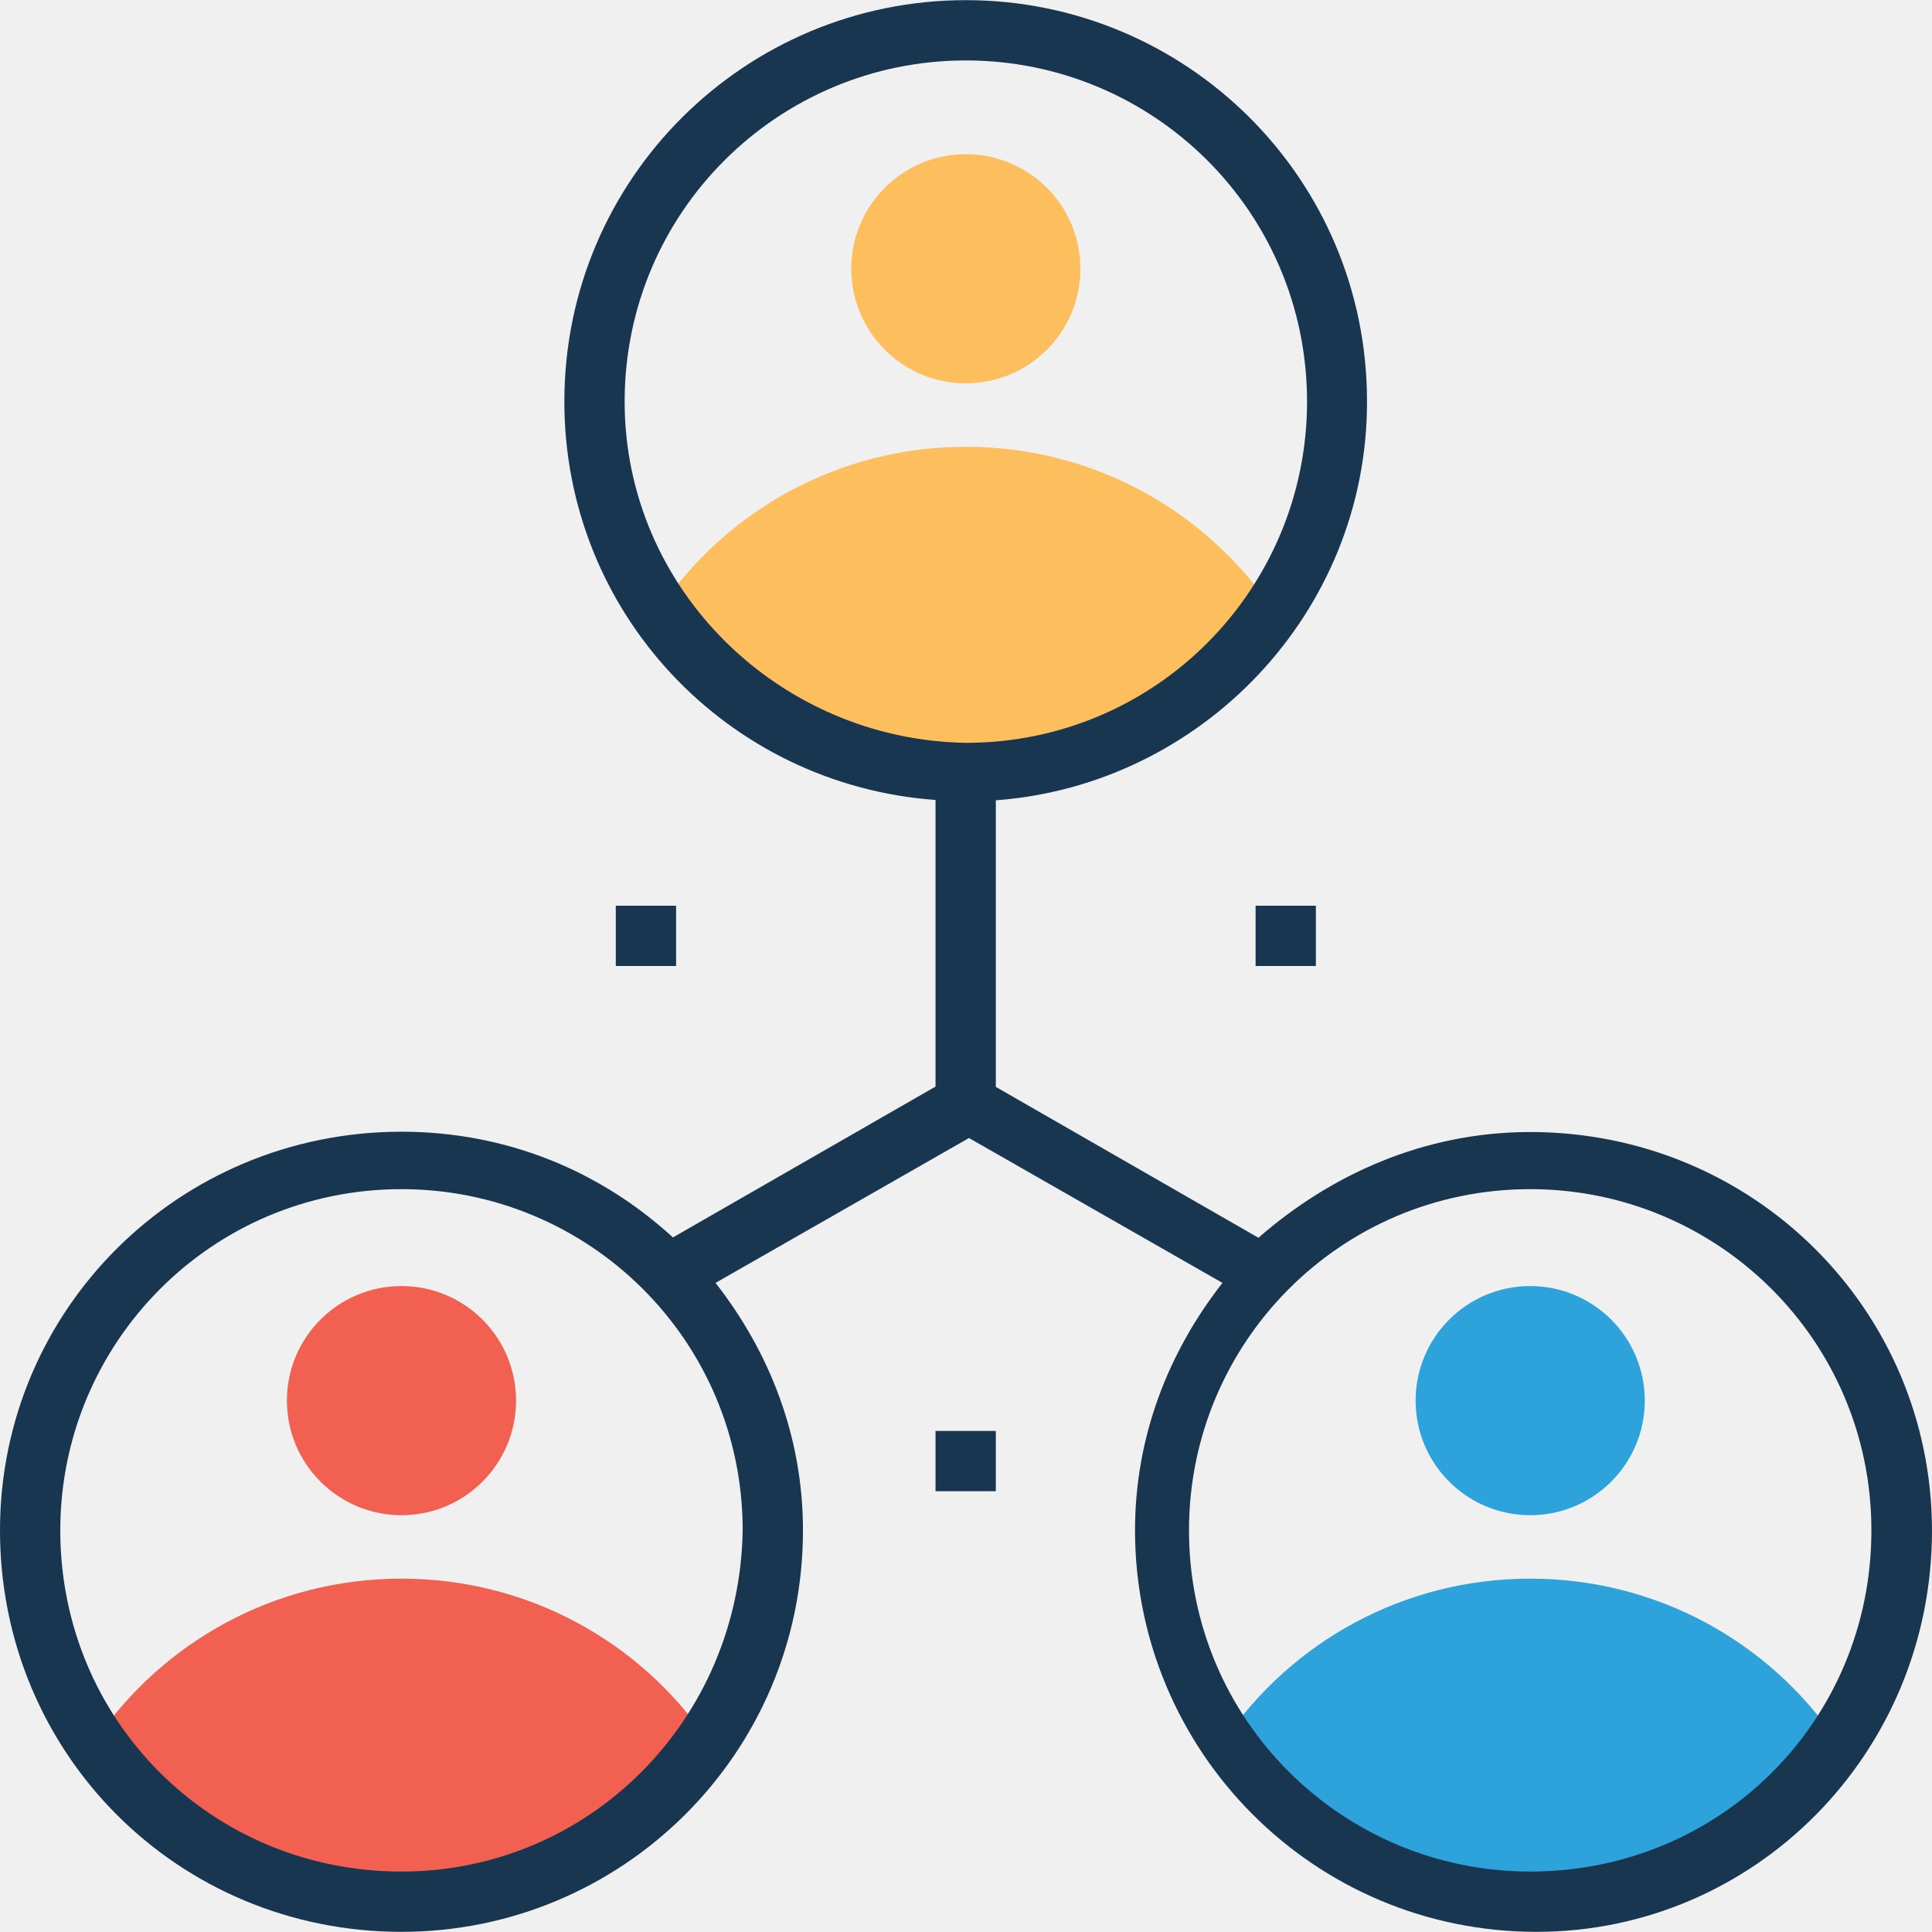
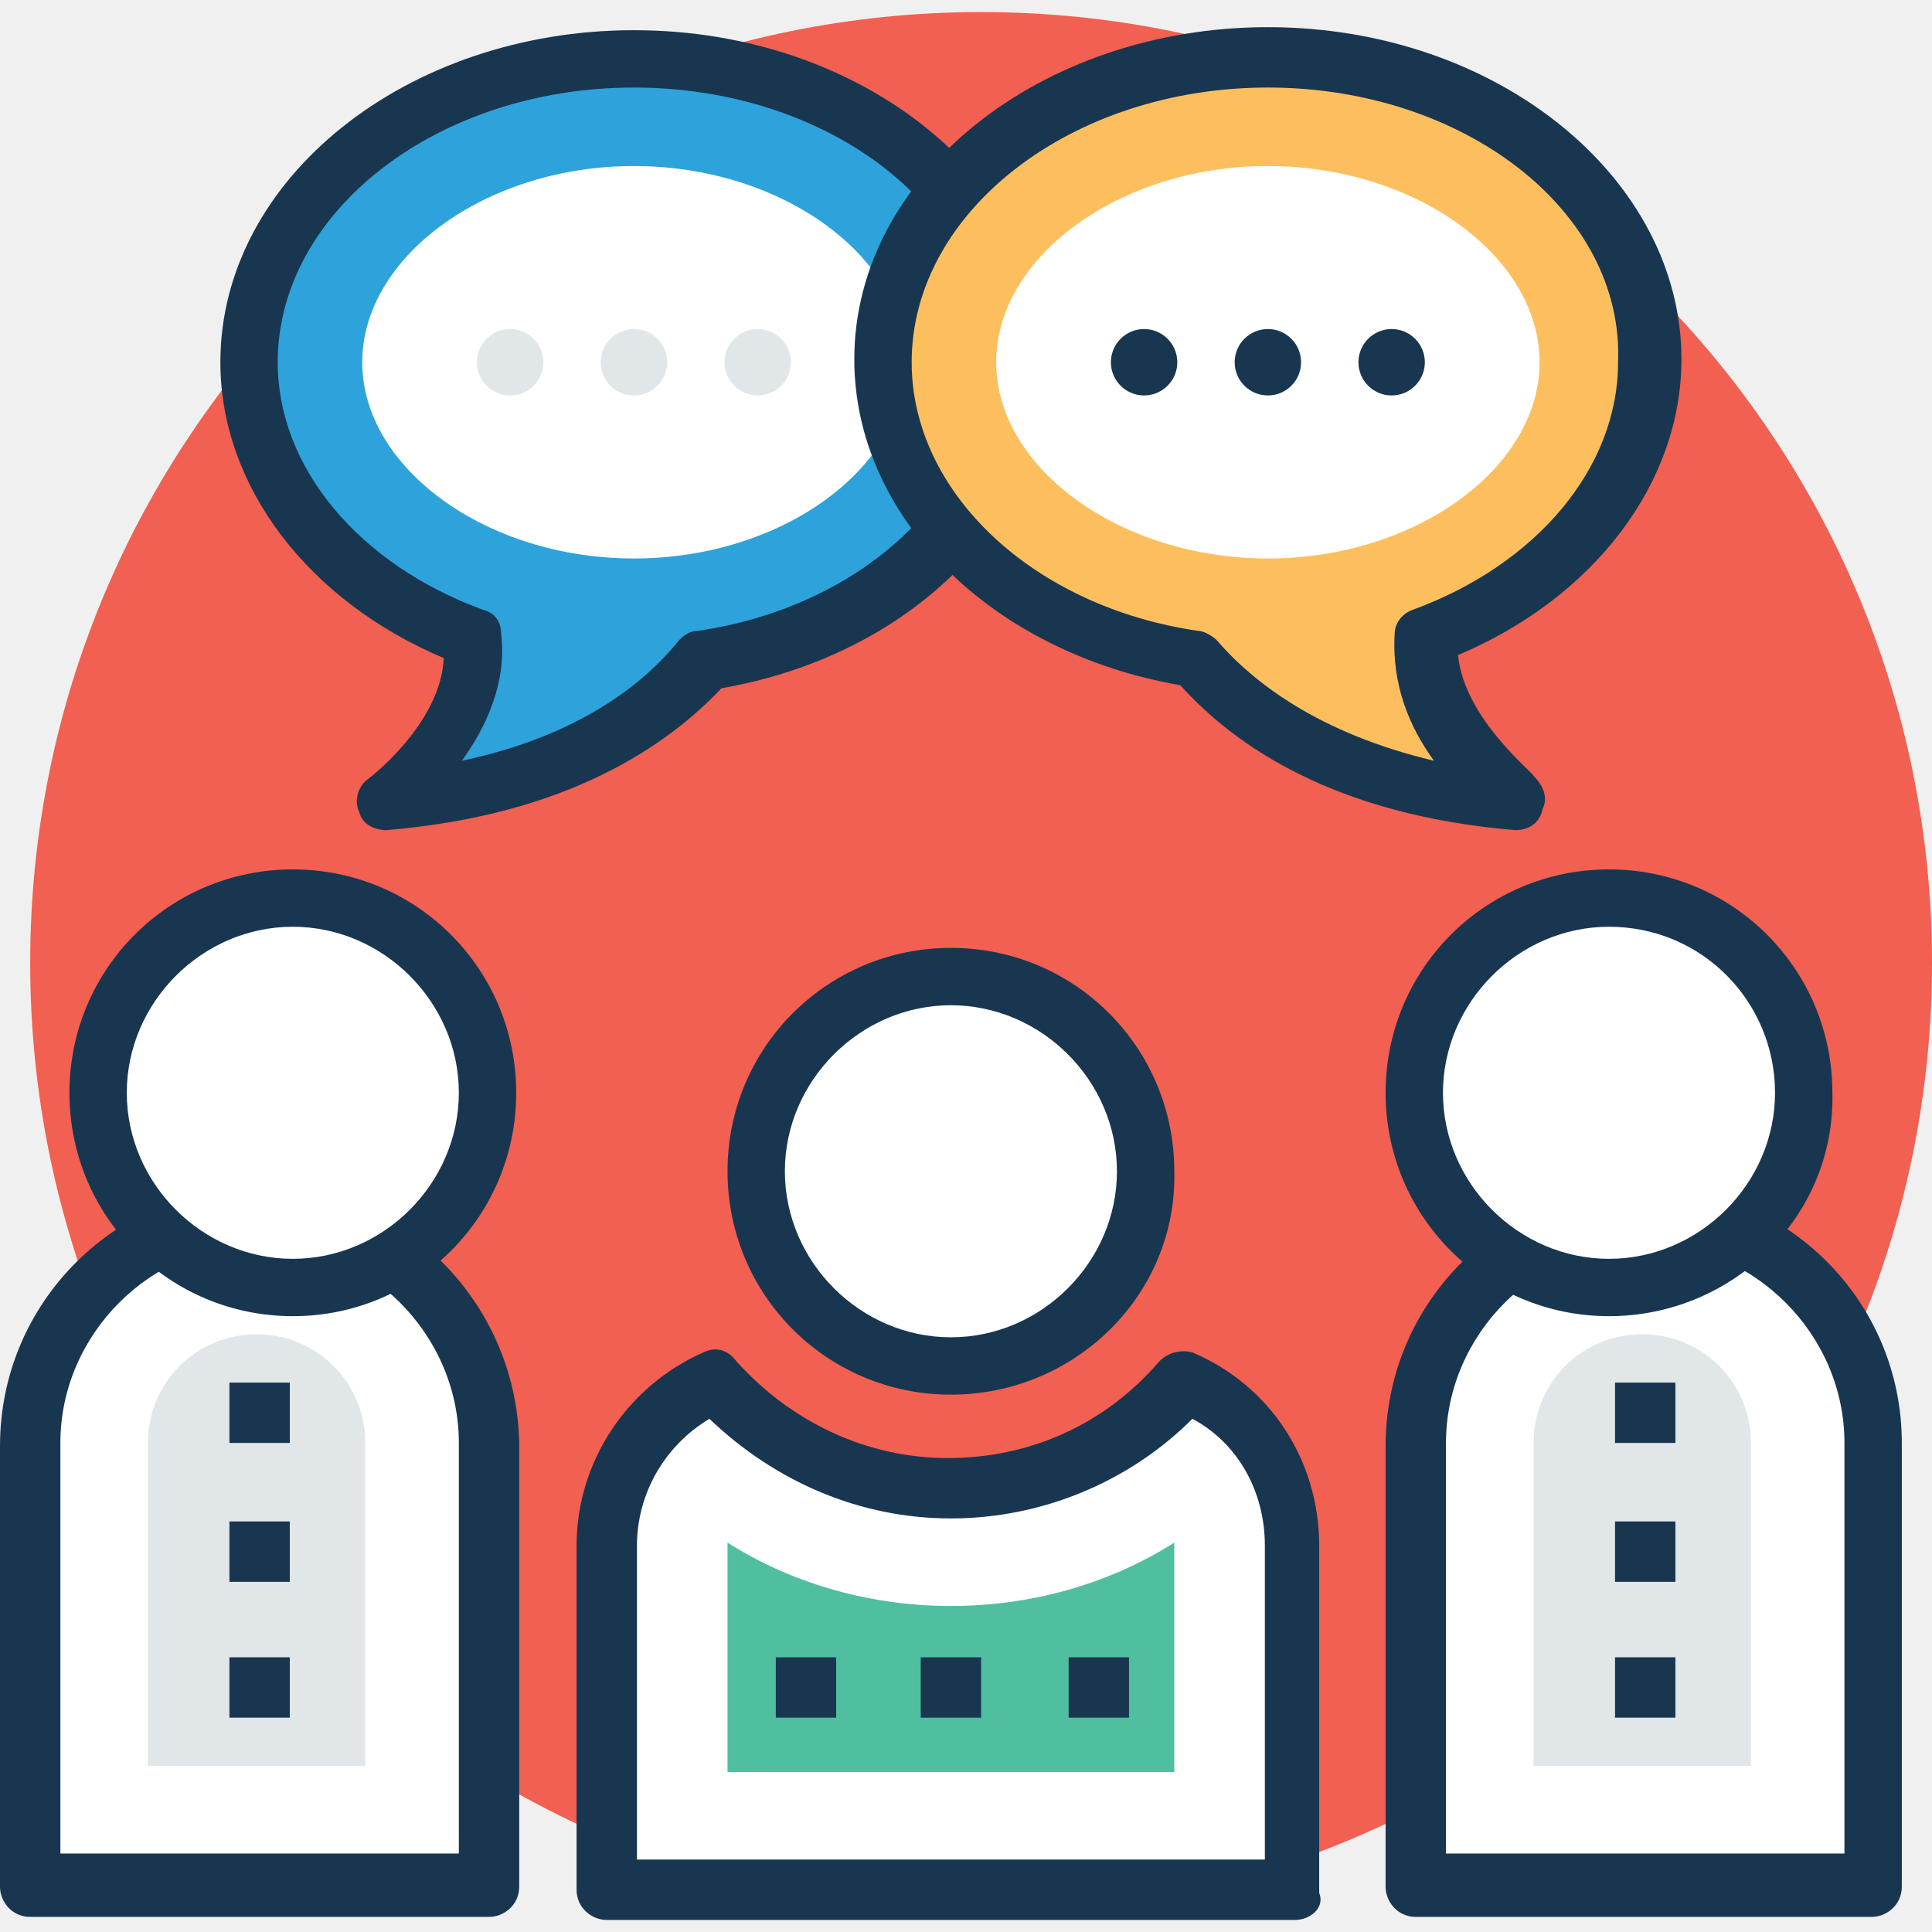
- <svg xmlns="http://www.w3.org/2000/svg" version="1.1" id="Layer_1" x="0px" y="0px" viewBox="0 0 395.701 395.701" style="enable-background:new 0 0 395.701 395.701;" xml:space="preserve">
+ <svg xmlns="http://www.w3.org/2000/svg" version="1.1" id="Capa_1" x="0px" y="0px" viewBox="0 0 496.485 496.485" style="enable-background:new 0 0 496.485 496.485;" xml:space="preserve">
+   <circle style="fill:#F16051;" cx="252.121" cy="247.467" r="244.364" />
+   <circle style="fill:#FFFFFF;" cx="244.364" cy="300.994" r="50.424" />
+   <path style="fill:#193651;" d="M244.364,358.4c-31.806,0-57.406-25.6-57.406-57.406s25.6-57.406,57.406-57.406  s57.406,25.6,57.406,57.406C302.545,332.8,276.17,358.4,244.364,358.4z M244.364,258.327c-23.273,0-42.667,19.394-42.667,42.667  c0,23.273,19.394,42.667,42.667,42.667s42.667-19.394,42.667-42.667C287.03,277.721,267.636,258.327,244.364,258.327z" />
+   <path style="fill:#FFFFFF;" d="M66.715,312.63L66.715,312.63c-32.582,0-58.958,26.376-58.958,58.958v113.261h117.915V370.812  C124.897,339.006,98.521,312.63,66.715,312.63z" />
+   <path style="fill:#193651;" d="M66.715,304.873C30.255,304.873,0,334.352,0,371.588v113.261c0,3.879,3.103,7.758,7.758,7.758  h117.915c3.879,0,7.758-3.103,7.758-7.758V370.812C132.655,334.352,103.176,304.873,66.715,304.873z M117.915,476.315h-102.4  V370.812c0-27.927,23.273-51.2,51.2-51.2s51.2,23.273,51.2,51.2V476.315z" />
+   <path style="fill:#E1E6E9;" d="M38.012,453.818v-83.006c0-15.515,12.412-27.927,27.927-27.927s27.927,12.412,27.927,27.927v83.006  H38.012z" />
+   <circle style="fill:#FFFFFF;" cx="75.248" cy="280.824" r="50.424" />
+   <path style="fill:#193651;" d="M75.248,338.23c-31.806,0-57.406-25.6-57.406-57.406c0-31.806,25.6-57.406,57.406-57.406  s57.406,25.6,57.406,57.406C132.655,312.63,107.055,338.23,75.248,338.23z M75.248,238.158c-23.273,0-42.667,19.394-42.667,42.667  s19.394,42.667,42.667,42.667s42.667-19.394,42.667-42.667S98.521,238.158,75.248,238.158z" />
+   <path style="fill:#FFFFFF;" d="M422.788,312.63L422.788,312.63c32.582,0,58.958,26.376,58.958,58.958v113.261H363.83V370.812  C363.83,339.006,390.206,312.63,422.788,312.63z" />
+   <path style="fill:#193651;" d="M422.788,304.873c-36.461,0-66.715,29.479-66.715,66.715v113.261c0,3.879,3.103,7.758,7.758,7.758  H480.97c3.879,0,7.758-3.103,7.758-7.758V370.812C488.727,334.352,459.249,304.873,422.788,304.873z M473.212,476.315H371.588  V370.812c0-27.927,23.273-51.2,51.2-51.2c27.927,0,51.2,23.273,51.2,51.2v105.503H473.212z" />
+   <path style="fill:#E1E6E9;" d="M394.085,453.818v-83.006c0-15.515,12.412-27.927,27.927-27.927  c15.515,0,27.927,12.412,27.927,27.927v83.006H394.085z" />
+   <circle style="fill:#FFFFFF;" cx="413.479" cy="280.824" r="50.424" />
+   <path style="fill:#193651;" d="M413.479,338.23c-31.806,0-57.406-25.6-57.406-57.406c0-31.806,25.6-57.406,57.406-57.406  s57.406,25.6,57.406,57.406C471.661,312.63,445.285,338.23,413.479,338.23z M413.479,238.158c-23.273,0-42.667,19.394-42.667,42.667  s19.394,42.667,42.667,42.667s42.667-19.394,42.667-42.667S437.527,238.158,413.479,238.158z" />
+   <path style="fill:#FFFFFF;" d="M304.873,354.521c-14.739,16.291-36.461,27.151-59.733,27.151c-24.048,0-44.994-10.861-59.733-27.151  c-16.291,6.982-27.927,23.273-27.927,42.667V486.4h176.097v-89.212C332.8,377.794,321.164,361.503,304.873,354.521z" />
+   <path style="fill:#193651;" d="M332.8,493.382H155.927c-3.879,0-7.758-3.103-7.758-7.758v-88.436  c0-21.721,13.188-41.115,32.582-49.648c3.103-1.552,6.206-0.776,8.533,2.327c13.964,15.515,33.358,24.824,54.303,24.824  s40.339-8.533,54.303-24.824c2.327-2.327,5.43-3.103,8.533-2.327c20.17,8.533,32.582,27.927,32.582,49.648V486.4  C340.558,490.279,336.679,493.382,332.8,493.382z M163.685,477.867h161.358v-80.679c0-13.964-6.982-26.376-18.618-32.582  c-16.291,16.291-38.788,25.6-62.061,25.6s-44.994-9.309-62.061-25.6c-11.636,6.982-18.618,19.394-18.618,32.582V477.867z" />
+   <path style="fill:#4FBF9F;" d="M186.958,455.37v-58.182v-0.776c17.067,10.861,37.236,16.291,57.406,16.291  s40.339-5.43,57.406-16.291v0.776v58.182H186.958z" />
  <g>
-     <rect x="257.164" y="185.503" style="fill:#193651;" width="12.347" height="12.347" />
-     <rect x="191.612" y="293.075" style="fill:#193651;" width="12.347" height="12.347" />
-     <rect x="126.125" y="185.503" style="fill:#193651;" width="12.347" height="12.347" />
+     <rect x="199.37" y="425.891" style="fill:#193651;" width="15.515" height="15.515" />
+     <rect x="236.606" y="425.891" style="fill:#193651;" width="15.515" height="15.515" />
+     <rect x="274.618" y="425.891" style="fill:#193651;" width="15.515" height="15.515" />
+     <rect x="415.03" y="355.297" style="fill:#193651;" width="15.515" height="15.515" />
+     <rect x="415.03" y="390.982" style="fill:#193651;" width="15.515" height="15.515" />
+     <rect x="415.03" y="425.891" style="fill:#193651;" width="15.515" height="15.515" />
  </g>
  <g>
-     <path style="fill:#FDBF5E;" d="M197.818,157.64c25.988,0,48.808-12.994,62.448-33.358c-13.576-19.782-36.461-32.776-62.448-32.776   s-48.808,12.994-62.448,32.776C149.01,144.711,171.83,157.64,197.818,157.64z" />
-     <circle style="fill:#FDBF5E;" cx="197.818" cy="55.046" r="23.467" />
+     <rect x="58.958" y="355.297" style="fill:#193651;" width="15.515" height="15.515" />
+     <rect x="58.958" y="390.982" style="fill:#193651;" width="15.515" height="15.515" />
+     <rect x="58.958" y="425.891" style="fill:#193651;" width="15.515" height="15.515" />
+   </g>
+   <path style="fill:#2EA2DB;" d="M64.388,93.091c0-43.442,44.218-78.352,98.521-78.352s99.297,34.909,99.297,78.352  c0,38.012-34.909,69.818-80.679,76.8c-12.412,14.739-37.236,32.582-82.23,36.461c0,0,24.824-19.394,22.497-41.891  C87.661,151.273,64.388,124.121,64.388,93.091z" />
+   <path style="fill:#193651;" d="M99.297,213.333c-3.103,0-6.206-1.552-6.982-4.655c-1.552-3.103,0-6.982,2.327-8.533l0,0  c0,0,18.618-13.964,19.394-31.03C79.127,154.376,56.63,124.897,56.63,93.091c0-47.321,48.097-85.333,106.279-85.333  c58.958,0,106.279,38.788,106.279,85.333c0,40.339-34.909,75.248-83.782,83.782C171.442,191.612,145.842,209.455,99.297,213.333  L99.297,213.333z M162.909,22.497c-50.424,0-91.539,31.806-91.539,70.594c0,27.152,20.945,51.976,52.752,63.612  c3.103,0.776,4.655,3.103,4.655,6.206c1.552,12.412-3.879,24.048-10.085,32.582c29.479-6.206,46.545-19.394,55.855-31.03  c1.552-1.552,3.103-2.327,4.655-2.327c42.667-6.206,73.697-35.685,73.697-69.042C254.448,54.303,213.333,22.497,162.909,22.497z" />
+   <path style="fill:#FFFFFF;" d="M162.909,143.515c38.012,0,69.818-23.273,69.818-50.424s-31.806-50.424-69.818-50.424  S93.091,65.939,93.091,93.091S124.897,143.515,162.909,143.515z" />
+   <path style="fill:#FDBF5E;" d="M424.339,93.091c0-43.442-44.218-78.352-98.521-78.352s-98.521,34.909-98.521,78.352  c0,38.012,34.909,69.818,80.679,76.8c12.412,14.739,37.236,32.582,82.23,36.461c0,0-24.824-19.394-22.497-41.891  C401.067,151.273,424.339,124.121,424.339,93.091z" />
+   <path style="fill:#193651;" d="M389.43,213.333L389.43,213.333c-46.545-3.879-72.145-21.721-86.109-37.236  c-48.873-8.533-83.782-43.442-83.782-83.782c0-47.321,48.097-85.333,106.279-85.333c58.958,0,106.279,38.788,106.279,85.333  c0,31.806-22.497,61.285-57.406,76.024c1.552,16.291,19.394,30.255,19.394,31.03c2.327,2.327,3.879,5.43,2.327,8.533  C395.636,211.782,392.533,213.333,389.43,213.333z M325.818,22.497c-50.424,0-91.539,31.806-91.539,70.594  c0,33.358,31.03,62.836,73.697,69.042c1.552,0,3.879,1.552,4.655,2.327c9.309,10.861,26.376,24.048,55.855,31.03  c-6.206-8.533-10.861-19.394-10.085-32.582c0-3.103,2.327-5.43,4.655-6.206c31.806-11.636,52.751-36.461,52.751-63.612  C417.358,54.303,376.242,22.497,325.818,22.497z" />
+   <path style="fill:#FFFFFF;" d="M325.818,143.515c-38.012,0-69.818-23.273-69.818-50.424s31.806-50.424,69.818-50.424  s69.818,23.273,69.818,50.424S363.83,143.515,325.818,143.515z" />
+   <g>
+     <circle style="fill:#193651;" cx="294.012" cy="93.091" r="8.533" />
+     <circle style="fill:#193651;" cx="325.818" cy="93.091" r="8.533" />
+     <circle style="fill:#193651;" cx="357.624" cy="93.091" r="8.533" />
  </g>
  <g>
-     <path style="fill:#F16051;" d="M82.23,389.463c25.988,0,48.808-12.994,62.448-33.358c-13.576-19.782-36.461-32.776-62.448-32.776   s-48.808,12.994-62.448,32.776C32.776,376.533,55.661,389.463,82.23,389.463z" />
-     <circle style="fill:#F16051;" cx="82.23" cy="286.869" r="23.467" />
+     <circle style="fill:#E1E6E9;" cx="131.103" cy="93.091" r="8.533" />
+     <circle style="fill:#E1E6E9;" cx="162.909" cy="93.091" r="8.533" />
+     <circle style="fill:#E1E6E9;" cx="194.715" cy="93.091" r="8.533" />
  </g>
-   <g>
-     <path style="fill:#2EA2DB;" d="M313.406,389.463c25.988,0,48.808-12.994,62.448-33.358c-13.576-19.782-36.461-32.776-62.448-32.776   c-25.988,0-48.808,12.994-62.448,32.776C264.598,376.533,287.483,389.463,313.406,389.463z" />
-     <circle style="fill:#2EA2DB;" cx="313.406" cy="286.869" r="23.467" />
-   </g>
-   <path style="fill:#193651;" d="M313.406,231.855c-21.657,0-40.792,8.663-55.661,21.657L203.96,222.61v-58.699  c42.02-3.103,76.024-38.335,76.024-81.584c0.065-45.834-37.042-82.295-82.166-82.295s-82.23,36.461-82.23,82.23  c0,43.248,33.358,78.481,76.024,81.584v58.699l-53.786,30.901c-14.804-13.576-34.004-21.657-55.661-21.657  C36.461,231.855,0,268.315,0,313.438c0,45.77,36.461,82.23,82.23,82.23c45.123,0,82.23-36.461,82.23-82.23  c0-19.135-6.788-36.461-17.907-50.683l51.911-29.673l51.911,29.673c-11.119,14.222-17.907,31.547-17.907,50.683  c0,45.123,36.461,82.23,82.23,82.23c44.541,0,81.002-36.461,81.002-82.23C395.636,268.315,359.176,231.855,313.406,231.855z   M82.23,383.321c-38.917,0-69.883-30.901-69.883-69.883c0-38.335,30.901-69.883,69.883-69.883c38.335,0,69.883,30.901,69.883,69.883  C151.467,352.42,120.566,383.321,82.23,383.321z M127.935,82.263c0-38.917,31.547-69.883,69.883-69.883s69.883,30.901,69.883,69.883  c0,38.335-30.901,69.883-69.883,69.883C159.483,151.499,127.935,120.598,127.935,82.263z M313.406,383.321  c-38.335,0-69.883-30.901-69.883-69.883c0-38.335,30.901-69.883,69.883-69.883c38.335,0,69.883,30.901,69.883,69.883  C383.289,352.42,352.388,383.321,313.406,383.321z" />
  <g>
</g>
  <g>
</g>
  <g>
</g>
  <g>
</g>
  <g>
</g>
  <g>
</g>
  <g>
</g>
  <g>
</g>
  <g>
</g>
  <g>
</g>
  <g>
</g>
  <g>
</g>
  <g>
</g>
  <g>
</g>
  <g>
</g>
</svg>
